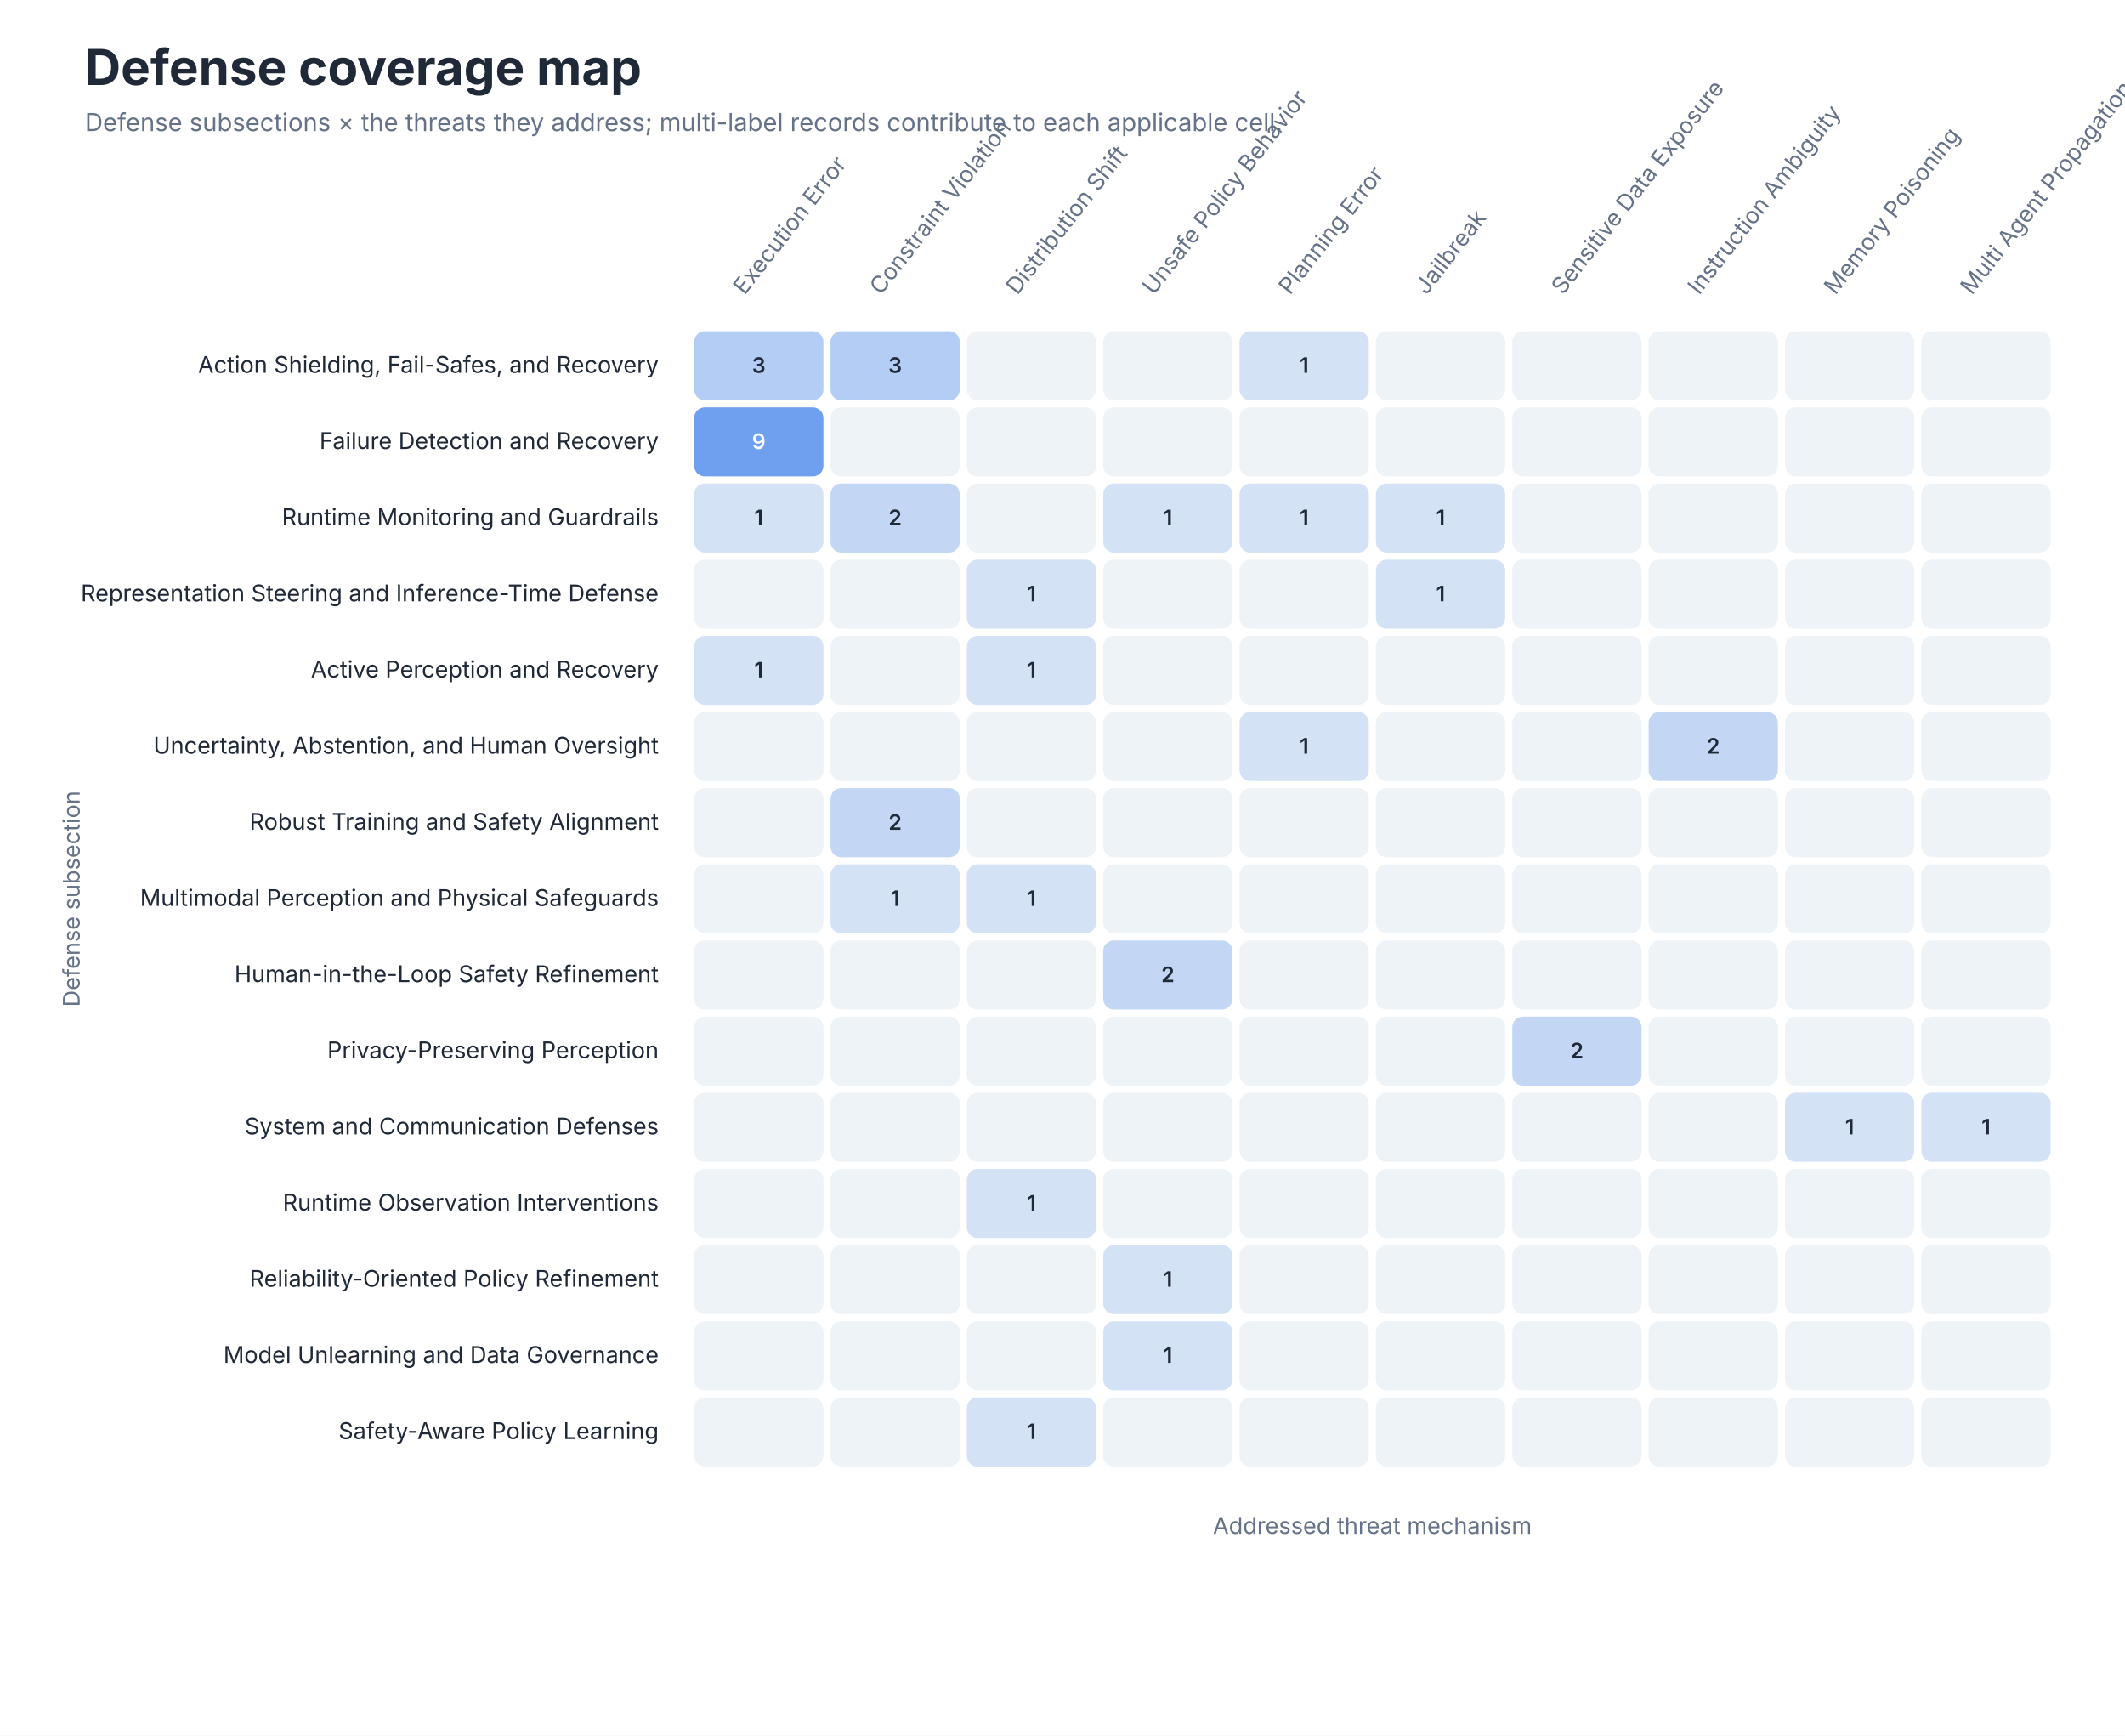
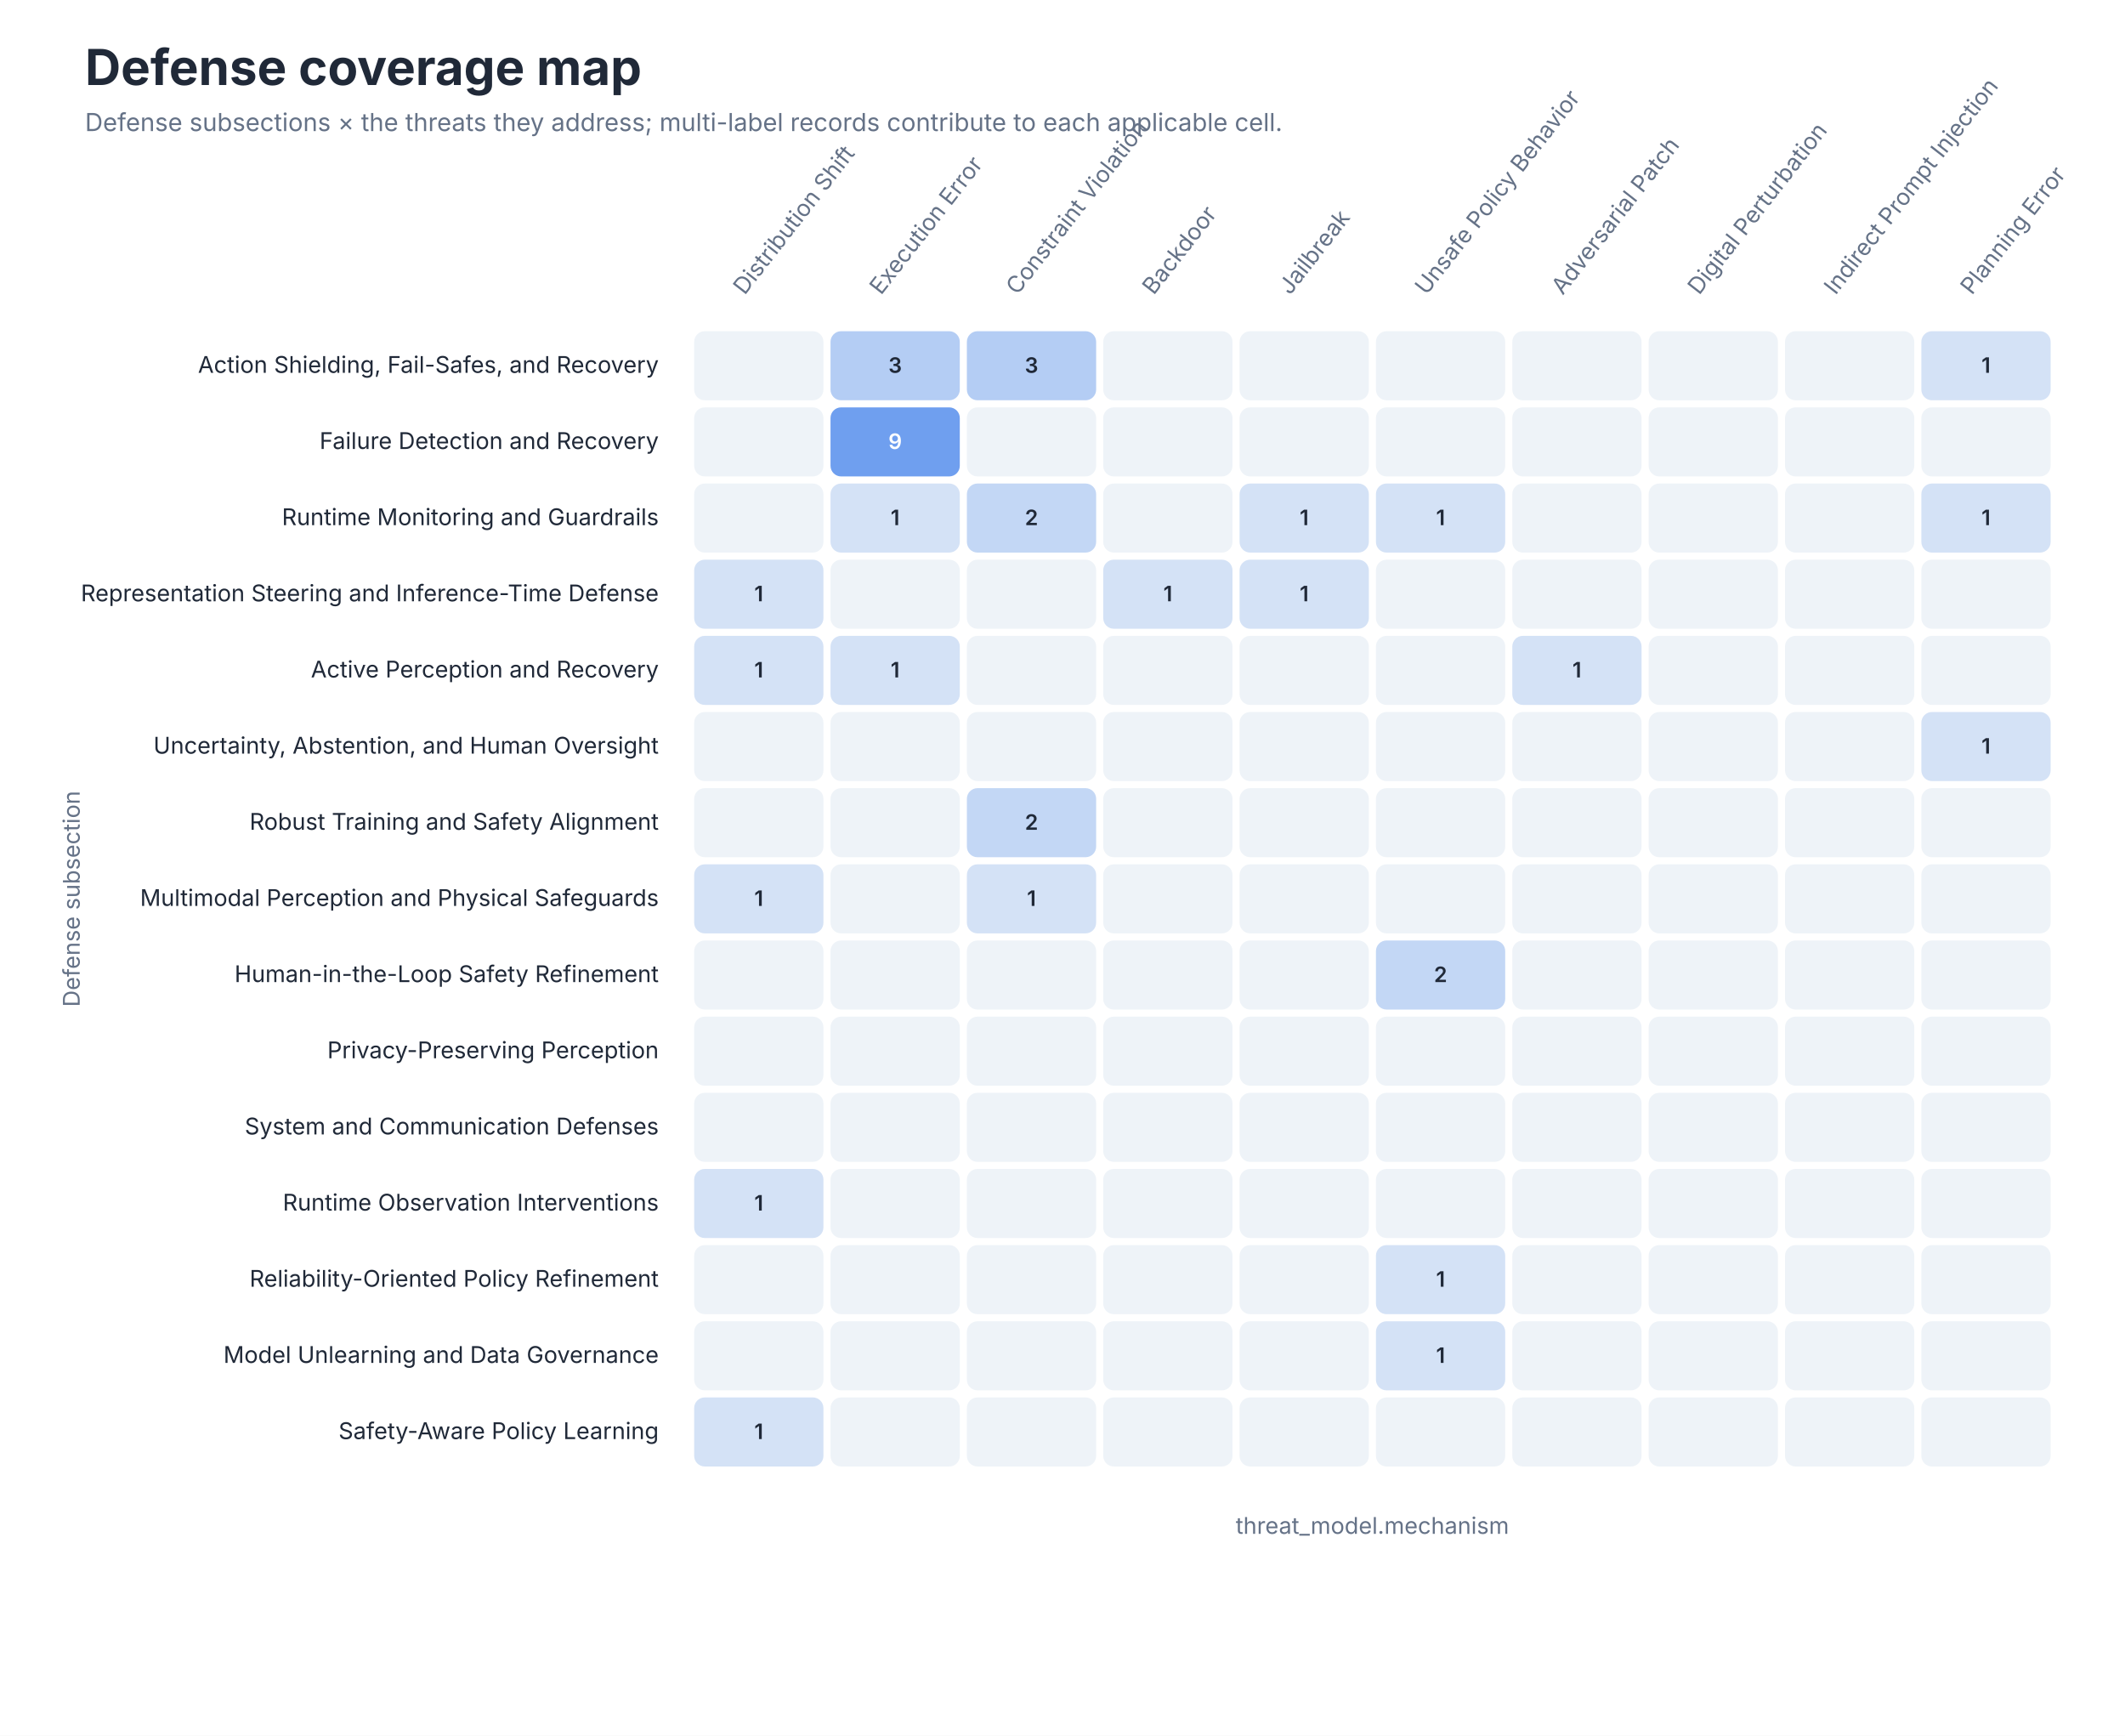
<svg xmlns="http://www.w3.org/2000/svg" role="img" aria-labelledby="title desc" viewBox="0 0 1200 980">
  <style>
text { font-family: -apple-system, BlinkMacSystemFont, 'Segoe UI', sans-serif; }
.title { font-size: 28px; font-weight: 650; fill: #202938; }
.subtitle { font-size: 14px; fill: #657287; }
.axis { font-size: 13px; fill: #657287; }
.label { font-size: 13px; fill: #202938; }
.small { font-size: 11px; fill: #657287; }
</style>
  <rect width="1200" height="980" fill="#FFFFFF" />
  <text class="title" x="48" y="48">Defense coverage map</text>
  <text class="subtitle" x="48" y="74">Defense subsections × the threats they address; multi-label records contribute to each applicable cell.</text>
-   <text class="axis" text-anchor="start" transform="translate(420.5 167) rotate(-52)">Execution Error</text>
-   <text class="axis" text-anchor="start" transform="translate(497.5 167) rotate(-52)">Constraint Violation</text>
-   <text class="axis" text-anchor="start" transform="translate(574.5 167) rotate(-52)">Distribution Shift</text>
-   <text class="axis" text-anchor="start" transform="translate(651.5 167) rotate(-52)">Unsafe Policy Behavior</text>
-   <text class="axis" text-anchor="start" transform="translate(728.5 167) rotate(-52)">Planning Error</text>
-   <text class="axis" text-anchor="start" transform="translate(805.5 167) rotate(-52)">Jailbreak</text>
-   <text class="axis" text-anchor="start" transform="translate(882.5 167) rotate(-52)">Sensitive Data Exposure</text>
-   <text class="axis" text-anchor="start" transform="translate(959.5 167) rotate(-52)">Instruction Ambiguity</text>
-   <text class="axis" text-anchor="start" transform="translate(1036.5 167) rotate(-52)">Memory Poisoning</text>
-   <text class="axis" text-anchor="start" transform="translate(1113.5 167) rotate(-52)">Multi Agent Propagation</text>
+   <text class="axis" text-anchor="start" transform="translate(420.5 167) rotate(-52)">Distribution Shift</text>
+   <text class="axis" text-anchor="start" transform="translate(497.5 167) rotate(-52)">Execution Error</text>
+   <text class="axis" text-anchor="start" transform="translate(574.5 167) rotate(-52)">Constraint Violation</text>
+   <text class="axis" text-anchor="start" transform="translate(651.5 167) rotate(-52)">Backdoor</text>
+   <text class="axis" text-anchor="start" transform="translate(728.5 167) rotate(-52)">Jailbreak</text>
+   <text class="axis" text-anchor="start" transform="translate(805.5 167) rotate(-52)">Unsafe Policy Behavior</text>
+   <text class="axis" text-anchor="start" transform="translate(882.5 167) rotate(-52)">Adversarial Patch</text>
+   <text class="axis" text-anchor="start" transform="translate(959.5 167) rotate(-52)">Digital Perturbation</text>
+   <text class="axis" text-anchor="start" transform="translate(1036.5 167) rotate(-52)">Indirect Prompt Injection</text>
+   <text class="axis" text-anchor="start" transform="translate(1113.5 167) rotate(-52)">Planning Error</text>
  <text class="label" x="372" y="210.5" text-anchor="end">Action Shielding, Fail-Safes, and Recovery</text>
-   <rect x="392" y="187" width="73" height="39" rx="6" fill="#B4CDF4" />
-   <text x="428.5" y="210.5" text-anchor="middle" font-size="12" font-weight="600" fill="#202938">3</text>
+   <rect x="392" y="187" width="73" height="39" rx="6" fill="#EEF3F8" />
+   <text x="428.5" y="210.5" text-anchor="middle" font-size="12" font-weight="600" fill="#202938" />
  <rect x="469" y="187" width="73" height="39" rx="6" fill="#B4CDF4" />
  <text x="505.5" y="210.5" text-anchor="middle" font-size="12" font-weight="600" fill="#202938">3</text>
-   <rect x="546" y="187" width="73" height="39" rx="6" fill="#EEF3F8" />
-   <text x="582.5" y="210.5" text-anchor="middle" font-size="12" font-weight="600" fill="#202938" />
+   <rect x="546" y="187" width="73" height="39" rx="6" fill="#B4CDF4" />
+   <text x="582.5" y="210.5" text-anchor="middle" font-size="12" font-weight="600" fill="#202938">3</text>
  <rect x="623" y="187" width="73" height="39" rx="6" fill="#EEF3F8" />
  <text x="659.5" y="210.5" text-anchor="middle" font-size="12" font-weight="600" fill="#202938" />
-   <rect x="700" y="187" width="73" height="39" rx="6" fill="#D4E2F6" />
-   <text x="736.5" y="210.5" text-anchor="middle" font-size="12" font-weight="600" fill="#202938">1</text>
+   <rect x="700" y="187" width="73" height="39" rx="6" fill="#EEF3F8" />
+   <text x="736.5" y="210.5" text-anchor="middle" font-size="12" font-weight="600" fill="#202938" />
  <rect x="777" y="187" width="73" height="39" rx="6" fill="#EEF3F8" />
  <text x="813.5" y="210.5" text-anchor="middle" font-size="12" font-weight="600" fill="#202938" />
  <rect x="854" y="187" width="73" height="39" rx="6" fill="#EEF3F8" />
  <text x="890.5" y="210.5" text-anchor="middle" font-size="12" font-weight="600" fill="#202938" />
  <rect x="931" y="187" width="73" height="39" rx="6" fill="#EEF3F8" />
  <text x="967.5" y="210.5" text-anchor="middle" font-size="12" font-weight="600" fill="#202938" />
  <rect x="1008" y="187" width="73" height="39" rx="6" fill="#EEF3F8" />
  <text x="1044.5" y="210.5" text-anchor="middle" font-size="12" font-weight="600" fill="#202938" />
-   <rect x="1085" y="187" width="73" height="39" rx="6" fill="#EEF3F8" />
-   <text x="1121.5" y="210.5" text-anchor="middle" font-size="12" font-weight="600" fill="#202938" />
+   <rect x="1085" y="187" width="73" height="39" rx="6" fill="#D4E2F6" />
+   <text x="1121.5" y="210.5" text-anchor="middle" font-size="12" font-weight="600" fill="#202938">1</text>
  <text class="label" x="372" y="253.5" text-anchor="end">Failure Detection and Recovery</text>
-   <rect x="392" y="230" width="73" height="39" rx="6" fill="#6F9FEF" />
-   <text x="428.5" y="253.5" text-anchor="middle" font-size="12" font-weight="600" fill="#FFFFFF">9</text>
-   <rect x="469" y="230" width="73" height="39" rx="6" fill="#EEF3F8" />
-   <text x="505.5" y="253.5" text-anchor="middle" font-size="12" font-weight="600" fill="#202938" />
+   <rect x="392" y="230" width="73" height="39" rx="6" fill="#EEF3F8" />
+   <text x="428.5" y="253.5" text-anchor="middle" font-size="12" font-weight="600" fill="#202938" />
+   <rect x="469" y="230" width="73" height="39" rx="6" fill="#6F9FEF" />
+   <text x="505.5" y="253.5" text-anchor="middle" font-size="12" font-weight="600" fill="#FFFFFF">9</text>
  <rect x="546" y="230" width="73" height="39" rx="6" fill="#EEF3F8" />
  <text x="582.5" y="253.5" text-anchor="middle" font-size="12" font-weight="600" fill="#202938" />
  <rect x="623" y="230" width="73" height="39" rx="6" fill="#EEF3F8" />
  <text x="659.5" y="253.5" text-anchor="middle" font-size="12" font-weight="600" fill="#202938" />
  <rect x="700" y="230" width="73" height="39" rx="6" fill="#EEF3F8" />
  <text x="736.5" y="253.5" text-anchor="middle" font-size="12" font-weight="600" fill="#202938" />
  <rect x="777" y="230" width="73" height="39" rx="6" fill="#EEF3F8" />
  <text x="813.5" y="253.5" text-anchor="middle" font-size="12" font-weight="600" fill="#202938" />
  <rect x="854" y="230" width="73" height="39" rx="6" fill="#EEF3F8" />
  <text x="890.5" y="253.5" text-anchor="middle" font-size="12" font-weight="600" fill="#202938" />
  <rect x="931" y="230" width="73" height="39" rx="6" fill="#EEF3F8" />
  <text x="967.5" y="253.5" text-anchor="middle" font-size="12" font-weight="600" fill="#202938" />
  <rect x="1008" y="230" width="73" height="39" rx="6" fill="#EEF3F8" />
  <text x="1044.5" y="253.5" text-anchor="middle" font-size="12" font-weight="600" fill="#202938" />
  <rect x="1085" y="230" width="73" height="39" rx="6" fill="#EEF3F8" />
  <text x="1121.5" y="253.5" text-anchor="middle" font-size="12" font-weight="600" fill="#202938" />
  <text class="label" x="372" y="296.5" text-anchor="end">Runtime Monitoring and Guardrails</text>
-   <rect x="392" y="273" width="73" height="39" rx="6" fill="#D4E2F6" />
-   <text x="428.5" y="296.5" text-anchor="middle" font-size="12" font-weight="600" fill="#202938">1</text>
-   <rect x="469" y="273" width="73" height="39" rx="6" fill="#C3D7F5" />
-   <text x="505.5" y="296.5" text-anchor="middle" font-size="12" font-weight="600" fill="#202938">2</text>
-   <rect x="546" y="273" width="73" height="39" rx="6" fill="#EEF3F8" />
-   <text x="582.5" y="296.5" text-anchor="middle" font-size="12" font-weight="600" fill="#202938" />
-   <rect x="623" y="273" width="73" height="39" rx="6" fill="#D4E2F6" />
-   <text x="659.5" y="296.5" text-anchor="middle" font-size="12" font-weight="600" fill="#202938">1</text>
+   <rect x="392" y="273" width="73" height="39" rx="6" fill="#EEF3F8" />
+   <text x="428.5" y="296.5" text-anchor="middle" font-size="12" font-weight="600" fill="#202938" />
+   <rect x="469" y="273" width="73" height="39" rx="6" fill="#D4E2F6" />
+   <text x="505.5" y="296.5" text-anchor="middle" font-size="12" font-weight="600" fill="#202938">1</text>
+   <rect x="546" y="273" width="73" height="39" rx="6" fill="#C3D7F5" />
+   <text x="582.5" y="296.5" text-anchor="middle" font-size="12" font-weight="600" fill="#202938">2</text>
+   <rect x="623" y="273" width="73" height="39" rx="6" fill="#EEF3F8" />
+   <text x="659.5" y="296.5" text-anchor="middle" font-size="12" font-weight="600" fill="#202938" />
  <rect x="700" y="273" width="73" height="39" rx="6" fill="#D4E2F6" />
  <text x="736.5" y="296.5" text-anchor="middle" font-size="12" font-weight="600" fill="#202938">1</text>
  <rect x="777" y="273" width="73" height="39" rx="6" fill="#D4E2F6" />
  <text x="813.5" y="296.5" text-anchor="middle" font-size="12" font-weight="600" fill="#202938">1</text>
  <rect x="854" y="273" width="73" height="39" rx="6" fill="#EEF3F8" />
  <text x="890.5" y="296.5" text-anchor="middle" font-size="12" font-weight="600" fill="#202938" />
  <rect x="931" y="273" width="73" height="39" rx="6" fill="#EEF3F8" />
  <text x="967.5" y="296.5" text-anchor="middle" font-size="12" font-weight="600" fill="#202938" />
  <rect x="1008" y="273" width="73" height="39" rx="6" fill="#EEF3F8" />
  <text x="1044.5" y="296.5" text-anchor="middle" font-size="12" font-weight="600" fill="#202938" />
-   <rect x="1085" y="273" width="73" height="39" rx="6" fill="#EEF3F8" />
-   <text x="1121.5" y="296.5" text-anchor="middle" font-size="12" font-weight="600" fill="#202938" />
+   <rect x="1085" y="273" width="73" height="39" rx="6" fill="#D4E2F6" />
+   <text x="1121.5" y="296.5" text-anchor="middle" font-size="12" font-weight="600" fill="#202938">1</text>
  <text class="label" x="372" y="339.5" text-anchor="end">Representation Steering and Inference-Time Defense</text>
-   <rect x="392" y="316" width="73" height="39" rx="6" fill="#EEF3F8" />
-   <text x="428.5" y="339.5" text-anchor="middle" font-size="12" font-weight="600" fill="#202938" />
+   <rect x="392" y="316" width="73" height="39" rx="6" fill="#D4E2F6" />
+   <text x="428.5" y="339.5" text-anchor="middle" font-size="12" font-weight="600" fill="#202938">1</text>
  <rect x="469" y="316" width="73" height="39" rx="6" fill="#EEF3F8" />
  <text x="505.5" y="339.5" text-anchor="middle" font-size="12" font-weight="600" fill="#202938" />
-   <rect x="546" y="316" width="73" height="39" rx="6" fill="#D4E2F6" />
-   <text x="582.5" y="339.5" text-anchor="middle" font-size="12" font-weight="600" fill="#202938">1</text>
-   <rect x="623" y="316" width="73" height="39" rx="6" fill="#EEF3F8" />
-   <text x="659.5" y="339.5" text-anchor="middle" font-size="12" font-weight="600" fill="#202938" />
-   <rect x="700" y="316" width="73" height="39" rx="6" fill="#EEF3F8" />
-   <text x="736.5" y="339.5" text-anchor="middle" font-size="12" font-weight="600" fill="#202938" />
-   <rect x="777" y="316" width="73" height="39" rx="6" fill="#D4E2F6" />
-   <text x="813.5" y="339.5" text-anchor="middle" font-size="12" font-weight="600" fill="#202938">1</text>
+   <rect x="546" y="316" width="73" height="39" rx="6" fill="#EEF3F8" />
+   <text x="582.5" y="339.5" text-anchor="middle" font-size="12" font-weight="600" fill="#202938" />
+   <rect x="623" y="316" width="73" height="39" rx="6" fill="#D4E2F6" />
+   <text x="659.5" y="339.5" text-anchor="middle" font-size="12" font-weight="600" fill="#202938">1</text>
+   <rect x="700" y="316" width="73" height="39" rx="6" fill="#D4E2F6" />
+   <text x="736.5" y="339.5" text-anchor="middle" font-size="12" font-weight="600" fill="#202938">1</text>
+   <rect x="777" y="316" width="73" height="39" rx="6" fill="#EEF3F8" />
+   <text x="813.5" y="339.5" text-anchor="middle" font-size="12" font-weight="600" fill="#202938" />
  <rect x="854" y="316" width="73" height="39" rx="6" fill="#EEF3F8" />
  <text x="890.5" y="339.5" text-anchor="middle" font-size="12" font-weight="600" fill="#202938" />
  <rect x="931" y="316" width="73" height="39" rx="6" fill="#EEF3F8" />
  <text x="967.5" y="339.5" text-anchor="middle" font-size="12" font-weight="600" fill="#202938" />
  <rect x="1008" y="316" width="73" height="39" rx="6" fill="#EEF3F8" />
  <text x="1044.5" y="339.5" text-anchor="middle" font-size="12" font-weight="600" fill="#202938" />
  <rect x="1085" y="316" width="73" height="39" rx="6" fill="#EEF3F8" />
  <text x="1121.5" y="339.5" text-anchor="middle" font-size="12" font-weight="600" fill="#202938" />
  <text class="label" x="372" y="382.5" text-anchor="end">Active Perception and Recovery</text>
  <rect x="392" y="359" width="73" height="39" rx="6" fill="#D4E2F6" />
  <text x="428.5" y="382.5" text-anchor="middle" font-size="12" font-weight="600" fill="#202938">1</text>
-   <rect x="469" y="359" width="73" height="39" rx="6" fill="#EEF3F8" />
-   <text x="505.5" y="382.5" text-anchor="middle" font-size="12" font-weight="600" fill="#202938" />
-   <rect x="546" y="359" width="73" height="39" rx="6" fill="#D4E2F6" />
-   <text x="582.5" y="382.5" text-anchor="middle" font-size="12" font-weight="600" fill="#202938">1</text>
+   <rect x="469" y="359" width="73" height="39" rx="6" fill="#D4E2F6" />
+   <text x="505.5" y="382.5" text-anchor="middle" font-size="12" font-weight="600" fill="#202938">1</text>
+   <rect x="546" y="359" width="73" height="39" rx="6" fill="#EEF3F8" />
+   <text x="582.5" y="382.5" text-anchor="middle" font-size="12" font-weight="600" fill="#202938" />
  <rect x="623" y="359" width="73" height="39" rx="6" fill="#EEF3F8" />
  <text x="659.5" y="382.5" text-anchor="middle" font-size="12" font-weight="600" fill="#202938" />
  <rect x="700" y="359" width="73" height="39" rx="6" fill="#EEF3F8" />
  <text x="736.5" y="382.5" text-anchor="middle" font-size="12" font-weight="600" fill="#202938" />
  <rect x="777" y="359" width="73" height="39" rx="6" fill="#EEF3F8" />
  <text x="813.5" y="382.5" text-anchor="middle" font-size="12" font-weight="600" fill="#202938" />
-   <rect x="854" y="359" width="73" height="39" rx="6" fill="#EEF3F8" />
-   <text x="890.5" y="382.5" text-anchor="middle" font-size="12" font-weight="600" fill="#202938" />
+   <rect x="854" y="359" width="73" height="39" rx="6" fill="#D4E2F6" />
+   <text x="890.5" y="382.5" text-anchor="middle" font-size="12" font-weight="600" fill="#202938">1</text>
  <rect x="931" y="359" width="73" height="39" rx="6" fill="#EEF3F8" />
  <text x="967.5" y="382.5" text-anchor="middle" font-size="12" font-weight="600" fill="#202938" />
  <rect x="1008" y="359" width="73" height="39" rx="6" fill="#EEF3F8" />
  <text x="1044.5" y="382.5" text-anchor="middle" font-size="12" font-weight="600" fill="#202938" />
  <rect x="1085" y="359" width="73" height="39" rx="6" fill="#EEF3F8" />
  <text x="1121.5" y="382.5" text-anchor="middle" font-size="12" font-weight="600" fill="#202938" />
  <text class="label" x="372" y="425.5" text-anchor="end">Uncertainty, Abstention, and Human Oversight</text>
  <rect x="392" y="402" width="73" height="39" rx="6" fill="#EEF3F8" />
  <text x="428.5" y="425.5" text-anchor="middle" font-size="12" font-weight="600" fill="#202938" />
  <rect x="469" y="402" width="73" height="39" rx="6" fill="#EEF3F8" />
  <text x="505.5" y="425.5" text-anchor="middle" font-size="12" font-weight="600" fill="#202938" />
  <rect x="546" y="402" width="73" height="39" rx="6" fill="#EEF3F8" />
  <text x="582.5" y="425.5" text-anchor="middle" font-size="12" font-weight="600" fill="#202938" />
  <rect x="623" y="402" width="73" height="39" rx="6" fill="#EEF3F8" />
  <text x="659.5" y="425.5" text-anchor="middle" font-size="12" font-weight="600" fill="#202938" />
-   <rect x="700" y="402" width="73" height="39" rx="6" fill="#D4E2F6" />
-   <text x="736.5" y="425.5" text-anchor="middle" font-size="12" font-weight="600" fill="#202938">1</text>
+   <rect x="700" y="402" width="73" height="39" rx="6" fill="#EEF3F8" />
+   <text x="736.5" y="425.5" text-anchor="middle" font-size="12" font-weight="600" fill="#202938" />
  <rect x="777" y="402" width="73" height="39" rx="6" fill="#EEF3F8" />
  <text x="813.5" y="425.5" text-anchor="middle" font-size="12" font-weight="600" fill="#202938" />
  <rect x="854" y="402" width="73" height="39" rx="6" fill="#EEF3F8" />
  <text x="890.5" y="425.5" text-anchor="middle" font-size="12" font-weight="600" fill="#202938" />
-   <rect x="931" y="402" width="73" height="39" rx="6" fill="#C3D7F5" />
-   <text x="967.5" y="425.5" text-anchor="middle" font-size="12" font-weight="600" fill="#202938">2</text>
+   <rect x="931" y="402" width="73" height="39" rx="6" fill="#EEF3F8" />
+   <text x="967.5" y="425.5" text-anchor="middle" font-size="12" font-weight="600" fill="#202938" />
  <rect x="1008" y="402" width="73" height="39" rx="6" fill="#EEF3F8" />
  <text x="1044.5" y="425.5" text-anchor="middle" font-size="12" font-weight="600" fill="#202938" />
-   <rect x="1085" y="402" width="73" height="39" rx="6" fill="#EEF3F8" />
-   <text x="1121.5" y="425.5" text-anchor="middle" font-size="12" font-weight="600" fill="#202938" />
+   <rect x="1085" y="402" width="73" height="39" rx="6" fill="#D4E2F6" />
+   <text x="1121.5" y="425.5" text-anchor="middle" font-size="12" font-weight="600" fill="#202938">1</text>
  <text class="label" x="372" y="468.5" text-anchor="end">Robust Training and Safety Alignment</text>
  <rect x="392" y="445" width="73" height="39" rx="6" fill="#EEF3F8" />
  <text x="428.5" y="468.5" text-anchor="middle" font-size="12" font-weight="600" fill="#202938" />
-   <rect x="469" y="445" width="73" height="39" rx="6" fill="#C3D7F5" />
-   <text x="505.5" y="468.5" text-anchor="middle" font-size="12" font-weight="600" fill="#202938">2</text>
-   <rect x="546" y="445" width="73" height="39" rx="6" fill="#EEF3F8" />
-   <text x="582.5" y="468.5" text-anchor="middle" font-size="12" font-weight="600" fill="#202938" />
+   <rect x="469" y="445" width="73" height="39" rx="6" fill="#EEF3F8" />
+   <text x="505.5" y="468.5" text-anchor="middle" font-size="12" font-weight="600" fill="#202938" />
+   <rect x="546" y="445" width="73" height="39" rx="6" fill="#C3D7F5" />
+   <text x="582.5" y="468.5" text-anchor="middle" font-size="12" font-weight="600" fill="#202938">2</text>
  <rect x="623" y="445" width="73" height="39" rx="6" fill="#EEF3F8" />
  <text x="659.5" y="468.5" text-anchor="middle" font-size="12" font-weight="600" fill="#202938" />
  <rect x="700" y="445" width="73" height="39" rx="6" fill="#EEF3F8" />
  <text x="736.5" y="468.5" text-anchor="middle" font-size="12" font-weight="600" fill="#202938" />
  <rect x="777" y="445" width="73" height="39" rx="6" fill="#EEF3F8" />
  <text x="813.5" y="468.5" text-anchor="middle" font-size="12" font-weight="600" fill="#202938" />
  <rect x="854" y="445" width="73" height="39" rx="6" fill="#EEF3F8" />
  <text x="890.5" y="468.5" text-anchor="middle" font-size="12" font-weight="600" fill="#202938" />
  <rect x="931" y="445" width="73" height="39" rx="6" fill="#EEF3F8" />
  <text x="967.5" y="468.5" text-anchor="middle" font-size="12" font-weight="600" fill="#202938" />
  <rect x="1008" y="445" width="73" height="39" rx="6" fill="#EEF3F8" />
  <text x="1044.5" y="468.5" text-anchor="middle" font-size="12" font-weight="600" fill="#202938" />
  <rect x="1085" y="445" width="73" height="39" rx="6" fill="#EEF3F8" />
  <text x="1121.5" y="468.5" text-anchor="middle" font-size="12" font-weight="600" fill="#202938" />
  <text class="label" x="372" y="511.5" text-anchor="end">Multimodal Perception and Physical Safeguards</text>
-   <rect x="392" y="488" width="73" height="39" rx="6" fill="#EEF3F8" />
-   <text x="428.5" y="511.5" text-anchor="middle" font-size="12" font-weight="600" fill="#202938" />
-   <rect x="469" y="488" width="73" height="39" rx="6" fill="#D4E2F6" />
-   <text x="505.5" y="511.5" text-anchor="middle" font-size="12" font-weight="600" fill="#202938">1</text>
+   <rect x="392" y="488" width="73" height="39" rx="6" fill="#D4E2F6" />
+   <text x="428.5" y="511.5" text-anchor="middle" font-size="12" font-weight="600" fill="#202938">1</text>
+   <rect x="469" y="488" width="73" height="39" rx="6" fill="#EEF3F8" />
+   <text x="505.5" y="511.5" text-anchor="middle" font-size="12" font-weight="600" fill="#202938" />
  <rect x="546" y="488" width="73" height="39" rx="6" fill="#D4E2F6" />
  <text x="582.5" y="511.5" text-anchor="middle" font-size="12" font-weight="600" fill="#202938">1</text>
  <rect x="623" y="488" width="73" height="39" rx="6" fill="#EEF3F8" />
  <text x="659.5" y="511.5" text-anchor="middle" font-size="12" font-weight="600" fill="#202938" />
  <rect x="700" y="488" width="73" height="39" rx="6" fill="#EEF3F8" />
  <text x="736.5" y="511.5" text-anchor="middle" font-size="12" font-weight="600" fill="#202938" />
  <rect x="777" y="488" width="73" height="39" rx="6" fill="#EEF3F8" />
  <text x="813.5" y="511.5" text-anchor="middle" font-size="12" font-weight="600" fill="#202938" />
  <rect x="854" y="488" width="73" height="39" rx="6" fill="#EEF3F8" />
  <text x="890.5" y="511.5" text-anchor="middle" font-size="12" font-weight="600" fill="#202938" />
  <rect x="931" y="488" width="73" height="39" rx="6" fill="#EEF3F8" />
  <text x="967.5" y="511.5" text-anchor="middle" font-size="12" font-weight="600" fill="#202938" />
  <rect x="1008" y="488" width="73" height="39" rx="6" fill="#EEF3F8" />
  <text x="1044.5" y="511.5" text-anchor="middle" font-size="12" font-weight="600" fill="#202938" />
  <rect x="1085" y="488" width="73" height="39" rx="6" fill="#EEF3F8" />
  <text x="1121.5" y="511.5" text-anchor="middle" font-size="12" font-weight="600" fill="#202938" />
  <text class="label" x="372" y="554.5" text-anchor="end">Human-in-the-Loop Safety Refinement</text>
  <rect x="392" y="531" width="73" height="39" rx="6" fill="#EEF3F8" />
  <text x="428.5" y="554.5" text-anchor="middle" font-size="12" font-weight="600" fill="#202938" />
  <rect x="469" y="531" width="73" height="39" rx="6" fill="#EEF3F8" />
  <text x="505.5" y="554.5" text-anchor="middle" font-size="12" font-weight="600" fill="#202938" />
  <rect x="546" y="531" width="73" height="39" rx="6" fill="#EEF3F8" />
  <text x="582.5" y="554.5" text-anchor="middle" font-size="12" font-weight="600" fill="#202938" />
-   <rect x="623" y="531" width="73" height="39" rx="6" fill="#C3D7F5" />
-   <text x="659.5" y="554.5" text-anchor="middle" font-size="12" font-weight="600" fill="#202938">2</text>
+   <rect x="623" y="531" width="73" height="39" rx="6" fill="#EEF3F8" />
+   <text x="659.5" y="554.5" text-anchor="middle" font-size="12" font-weight="600" fill="#202938" />
  <rect x="700" y="531" width="73" height="39" rx="6" fill="#EEF3F8" />
  <text x="736.5" y="554.5" text-anchor="middle" font-size="12" font-weight="600" fill="#202938" />
-   <rect x="777" y="531" width="73" height="39" rx="6" fill="#EEF3F8" />
-   <text x="813.5" y="554.5" text-anchor="middle" font-size="12" font-weight="600" fill="#202938" />
+   <rect x="777" y="531" width="73" height="39" rx="6" fill="#C3D7F5" />
+   <text x="813.5" y="554.5" text-anchor="middle" font-size="12" font-weight="600" fill="#202938">2</text>
  <rect x="854" y="531" width="73" height="39" rx="6" fill="#EEF3F8" />
  <text x="890.5" y="554.5" text-anchor="middle" font-size="12" font-weight="600" fill="#202938" />
  <rect x="931" y="531" width="73" height="39" rx="6" fill="#EEF3F8" />
  <text x="967.5" y="554.5" text-anchor="middle" font-size="12" font-weight="600" fill="#202938" />
  <rect x="1008" y="531" width="73" height="39" rx="6" fill="#EEF3F8" />
  <text x="1044.5" y="554.5" text-anchor="middle" font-size="12" font-weight="600" fill="#202938" />
  <rect x="1085" y="531" width="73" height="39" rx="6" fill="#EEF3F8" />
  <text x="1121.5" y="554.5" text-anchor="middle" font-size="12" font-weight="600" fill="#202938" />
  <text class="label" x="372" y="597.5" text-anchor="end">Privacy-Preserving Perception</text>
  <rect x="392" y="574" width="73" height="39" rx="6" fill="#EEF3F8" />
  <text x="428.5" y="597.5" text-anchor="middle" font-size="12" font-weight="600" fill="#202938" />
  <rect x="469" y="574" width="73" height="39" rx="6" fill="#EEF3F8" />
  <text x="505.5" y="597.5" text-anchor="middle" font-size="12" font-weight="600" fill="#202938" />
  <rect x="546" y="574" width="73" height="39" rx="6" fill="#EEF3F8" />
  <text x="582.5" y="597.5" text-anchor="middle" font-size="12" font-weight="600" fill="#202938" />
  <rect x="623" y="574" width="73" height="39" rx="6" fill="#EEF3F8" />
  <text x="659.5" y="597.5" text-anchor="middle" font-size="12" font-weight="600" fill="#202938" />
  <rect x="700" y="574" width="73" height="39" rx="6" fill="#EEF3F8" />
  <text x="736.5" y="597.5" text-anchor="middle" font-size="12" font-weight="600" fill="#202938" />
  <rect x="777" y="574" width="73" height="39" rx="6" fill="#EEF3F8" />
  <text x="813.5" y="597.5" text-anchor="middle" font-size="12" font-weight="600" fill="#202938" />
-   <rect x="854" y="574" width="73" height="39" rx="6" fill="#C3D7F5" />
-   <text x="890.5" y="597.5" text-anchor="middle" font-size="12" font-weight="600" fill="#202938">2</text>
+   <rect x="854" y="574" width="73" height="39" rx="6" fill="#EEF3F8" />
+   <text x="890.5" y="597.5" text-anchor="middle" font-size="12" font-weight="600" fill="#202938" />
  <rect x="931" y="574" width="73" height="39" rx="6" fill="#EEF3F8" />
  <text x="967.5" y="597.5" text-anchor="middle" font-size="12" font-weight="600" fill="#202938" />
  <rect x="1008" y="574" width="73" height="39" rx="6" fill="#EEF3F8" />
  <text x="1044.5" y="597.5" text-anchor="middle" font-size="12" font-weight="600" fill="#202938" />
  <rect x="1085" y="574" width="73" height="39" rx="6" fill="#EEF3F8" />
  <text x="1121.5" y="597.5" text-anchor="middle" font-size="12" font-weight="600" fill="#202938" />
  <text class="label" x="372" y="640.5" text-anchor="end">System and Communication Defenses</text>
  <rect x="392" y="617" width="73" height="39" rx="6" fill="#EEF3F8" />
  <text x="428.5" y="640.5" text-anchor="middle" font-size="12" font-weight="600" fill="#202938" />
  <rect x="469" y="617" width="73" height="39" rx="6" fill="#EEF3F8" />
  <text x="505.5" y="640.5" text-anchor="middle" font-size="12" font-weight="600" fill="#202938" />
  <rect x="546" y="617" width="73" height="39" rx="6" fill="#EEF3F8" />
  <text x="582.5" y="640.5" text-anchor="middle" font-size="12" font-weight="600" fill="#202938" />
  <rect x="623" y="617" width="73" height="39" rx="6" fill="#EEF3F8" />
  <text x="659.5" y="640.5" text-anchor="middle" font-size="12" font-weight="600" fill="#202938" />
  <rect x="700" y="617" width="73" height="39" rx="6" fill="#EEF3F8" />
  <text x="736.5" y="640.5" text-anchor="middle" font-size="12" font-weight="600" fill="#202938" />
  <rect x="777" y="617" width="73" height="39" rx="6" fill="#EEF3F8" />
  <text x="813.5" y="640.5" text-anchor="middle" font-size="12" font-weight="600" fill="#202938" />
  <rect x="854" y="617" width="73" height="39" rx="6" fill="#EEF3F8" />
  <text x="890.5" y="640.5" text-anchor="middle" font-size="12" font-weight="600" fill="#202938" />
  <rect x="931" y="617" width="73" height="39" rx="6" fill="#EEF3F8" />
  <text x="967.5" y="640.5" text-anchor="middle" font-size="12" font-weight="600" fill="#202938" />
-   <rect x="1008" y="617" width="73" height="39" rx="6" fill="#D4E2F6" />
-   <text x="1044.5" y="640.5" text-anchor="middle" font-size="12" font-weight="600" fill="#202938">1</text>
-   <rect x="1085" y="617" width="73" height="39" rx="6" fill="#D4E2F6" />
-   <text x="1121.5" y="640.5" text-anchor="middle" font-size="12" font-weight="600" fill="#202938">1</text>
+   <rect x="1008" y="617" width="73" height="39" rx="6" fill="#EEF3F8" />
+   <text x="1044.5" y="640.5" text-anchor="middle" font-size="12" font-weight="600" fill="#202938" />
+   <rect x="1085" y="617" width="73" height="39" rx="6" fill="#EEF3F8" />
+   <text x="1121.5" y="640.5" text-anchor="middle" font-size="12" font-weight="600" fill="#202938" />
  <text class="label" x="372" y="683.5" text-anchor="end">Runtime Observation Interventions</text>
-   <rect x="392" y="660" width="73" height="39" rx="6" fill="#EEF3F8" />
-   <text x="428.5" y="683.5" text-anchor="middle" font-size="12" font-weight="600" fill="#202938" />
+   <rect x="392" y="660" width="73" height="39" rx="6" fill="#D4E2F6" />
+   <text x="428.5" y="683.5" text-anchor="middle" font-size="12" font-weight="600" fill="#202938">1</text>
  <rect x="469" y="660" width="73" height="39" rx="6" fill="#EEF3F8" />
  <text x="505.5" y="683.5" text-anchor="middle" font-size="12" font-weight="600" fill="#202938" />
-   <rect x="546" y="660" width="73" height="39" rx="6" fill="#D4E2F6" />
-   <text x="582.5" y="683.5" text-anchor="middle" font-size="12" font-weight="600" fill="#202938">1</text>
+   <rect x="546" y="660" width="73" height="39" rx="6" fill="#EEF3F8" />
+   <text x="582.5" y="683.5" text-anchor="middle" font-size="12" font-weight="600" fill="#202938" />
  <rect x="623" y="660" width="73" height="39" rx="6" fill="#EEF3F8" />
  <text x="659.5" y="683.5" text-anchor="middle" font-size="12" font-weight="600" fill="#202938" />
  <rect x="700" y="660" width="73" height="39" rx="6" fill="#EEF3F8" />
  <text x="736.5" y="683.5" text-anchor="middle" font-size="12" font-weight="600" fill="#202938" />
  <rect x="777" y="660" width="73" height="39" rx="6" fill="#EEF3F8" />
  <text x="813.5" y="683.5" text-anchor="middle" font-size="12" font-weight="600" fill="#202938" />
  <rect x="854" y="660" width="73" height="39" rx="6" fill="#EEF3F8" />
  <text x="890.5" y="683.5" text-anchor="middle" font-size="12" font-weight="600" fill="#202938" />
  <rect x="931" y="660" width="73" height="39" rx="6" fill="#EEF3F8" />
  <text x="967.5" y="683.5" text-anchor="middle" font-size="12" font-weight="600" fill="#202938" />
  <rect x="1008" y="660" width="73" height="39" rx="6" fill="#EEF3F8" />
  <text x="1044.5" y="683.5" text-anchor="middle" font-size="12" font-weight="600" fill="#202938" />
  <rect x="1085" y="660" width="73" height="39" rx="6" fill="#EEF3F8" />
  <text x="1121.5" y="683.5" text-anchor="middle" font-size="12" font-weight="600" fill="#202938" />
  <text class="label" x="372" y="726.5" text-anchor="end">Reliability-Oriented Policy Refinement</text>
  <rect x="392" y="703" width="73" height="39" rx="6" fill="#EEF3F8" />
  <text x="428.5" y="726.5" text-anchor="middle" font-size="12" font-weight="600" fill="#202938" />
  <rect x="469" y="703" width="73" height="39" rx="6" fill="#EEF3F8" />
  <text x="505.5" y="726.5" text-anchor="middle" font-size="12" font-weight="600" fill="#202938" />
  <rect x="546" y="703" width="73" height="39" rx="6" fill="#EEF3F8" />
  <text x="582.5" y="726.5" text-anchor="middle" font-size="12" font-weight="600" fill="#202938" />
-   <rect x="623" y="703" width="73" height="39" rx="6" fill="#D4E2F6" />
-   <text x="659.5" y="726.5" text-anchor="middle" font-size="12" font-weight="600" fill="#202938">1</text>
+   <rect x="623" y="703" width="73" height="39" rx="6" fill="#EEF3F8" />
+   <text x="659.5" y="726.5" text-anchor="middle" font-size="12" font-weight="600" fill="#202938" />
  <rect x="700" y="703" width="73" height="39" rx="6" fill="#EEF3F8" />
  <text x="736.5" y="726.5" text-anchor="middle" font-size="12" font-weight="600" fill="#202938" />
-   <rect x="777" y="703" width="73" height="39" rx="6" fill="#EEF3F8" />
-   <text x="813.5" y="726.5" text-anchor="middle" font-size="12" font-weight="600" fill="#202938" />
+   <rect x="777" y="703" width="73" height="39" rx="6" fill="#D4E2F6" />
+   <text x="813.5" y="726.5" text-anchor="middle" font-size="12" font-weight="600" fill="#202938">1</text>
  <rect x="854" y="703" width="73" height="39" rx="6" fill="#EEF3F8" />
  <text x="890.5" y="726.5" text-anchor="middle" font-size="12" font-weight="600" fill="#202938" />
  <rect x="931" y="703" width="73" height="39" rx="6" fill="#EEF3F8" />
  <text x="967.5" y="726.5" text-anchor="middle" font-size="12" font-weight="600" fill="#202938" />
  <rect x="1008" y="703" width="73" height="39" rx="6" fill="#EEF3F8" />
  <text x="1044.5" y="726.5" text-anchor="middle" font-size="12" font-weight="600" fill="#202938" />
  <rect x="1085" y="703" width="73" height="39" rx="6" fill="#EEF3F8" />
  <text x="1121.5" y="726.5" text-anchor="middle" font-size="12" font-weight="600" fill="#202938" />
  <text class="label" x="372" y="769.5" text-anchor="end">Model Unlearning and Data Governance</text>
  <rect x="392" y="746" width="73" height="39" rx="6" fill="#EEF3F8" />
  <text x="428.5" y="769.5" text-anchor="middle" font-size="12" font-weight="600" fill="#202938" />
  <rect x="469" y="746" width="73" height="39" rx="6" fill="#EEF3F8" />
  <text x="505.5" y="769.5" text-anchor="middle" font-size="12" font-weight="600" fill="#202938" />
  <rect x="546" y="746" width="73" height="39" rx="6" fill="#EEF3F8" />
  <text x="582.5" y="769.5" text-anchor="middle" font-size="12" font-weight="600" fill="#202938" />
-   <rect x="623" y="746" width="73" height="39" rx="6" fill="#D4E2F6" />
-   <text x="659.5" y="769.5" text-anchor="middle" font-size="12" font-weight="600" fill="#202938">1</text>
+   <rect x="623" y="746" width="73" height="39" rx="6" fill="#EEF3F8" />
+   <text x="659.5" y="769.5" text-anchor="middle" font-size="12" font-weight="600" fill="#202938" />
  <rect x="700" y="746" width="73" height="39" rx="6" fill="#EEF3F8" />
  <text x="736.5" y="769.5" text-anchor="middle" font-size="12" font-weight="600" fill="#202938" />
-   <rect x="777" y="746" width="73" height="39" rx="6" fill="#EEF3F8" />
-   <text x="813.5" y="769.5" text-anchor="middle" font-size="12" font-weight="600" fill="#202938" />
+   <rect x="777" y="746" width="73" height="39" rx="6" fill="#D4E2F6" />
+   <text x="813.5" y="769.5" text-anchor="middle" font-size="12" font-weight="600" fill="#202938">1</text>
  <rect x="854" y="746" width="73" height="39" rx="6" fill="#EEF3F8" />
  <text x="890.5" y="769.5" text-anchor="middle" font-size="12" font-weight="600" fill="#202938" />
  <rect x="931" y="746" width="73" height="39" rx="6" fill="#EEF3F8" />
  <text x="967.5" y="769.5" text-anchor="middle" font-size="12" font-weight="600" fill="#202938" />
  <rect x="1008" y="746" width="73" height="39" rx="6" fill="#EEF3F8" />
  <text x="1044.5" y="769.5" text-anchor="middle" font-size="12" font-weight="600" fill="#202938" />
  <rect x="1085" y="746" width="73" height="39" rx="6" fill="#EEF3F8" />
  <text x="1121.5" y="769.5" text-anchor="middle" font-size="12" font-weight="600" fill="#202938" />
  <text class="label" x="372" y="812.5" text-anchor="end">Safety-Aware Policy Learning</text>
-   <rect x="392" y="789" width="73" height="39" rx="6" fill="#EEF3F8" />
-   <text x="428.5" y="812.5" text-anchor="middle" font-size="12" font-weight="600" fill="#202938" />
+   <rect x="392" y="789" width="73" height="39" rx="6" fill="#D4E2F6" />
+   <text x="428.5" y="812.5" text-anchor="middle" font-size="12" font-weight="600" fill="#202938">1</text>
  <rect x="469" y="789" width="73" height="39" rx="6" fill="#EEF3F8" />
  <text x="505.5" y="812.5" text-anchor="middle" font-size="12" font-weight="600" fill="#202938" />
-   <rect x="546" y="789" width="73" height="39" rx="6" fill="#D4E2F6" />
-   <text x="582.5" y="812.5" text-anchor="middle" font-size="12" font-weight="600" fill="#202938">1</text>
+   <rect x="546" y="789" width="73" height="39" rx="6" fill="#EEF3F8" />
+   <text x="582.5" y="812.5" text-anchor="middle" font-size="12" font-weight="600" fill="#202938" />
  <rect x="623" y="789" width="73" height="39" rx="6" fill="#EEF3F8" />
  <text x="659.5" y="812.5" text-anchor="middle" font-size="12" font-weight="600" fill="#202938" />
  <rect x="700" y="789" width="73" height="39" rx="6" fill="#EEF3F8" />
  <text x="736.5" y="812.5" text-anchor="middle" font-size="12" font-weight="600" fill="#202938" />
  <rect x="777" y="789" width="73" height="39" rx="6" fill="#EEF3F8" />
  <text x="813.5" y="812.5" text-anchor="middle" font-size="12" font-weight="600" fill="#202938" />
  <rect x="854" y="789" width="73" height="39" rx="6" fill="#EEF3F8" />
  <text x="890.5" y="812.5" text-anchor="middle" font-size="12" font-weight="600" fill="#202938" />
  <rect x="931" y="789" width="73" height="39" rx="6" fill="#EEF3F8" />
  <text x="967.5" y="812.5" text-anchor="middle" font-size="12" font-weight="600" fill="#202938" />
  <rect x="1008" y="789" width="73" height="39" rx="6" fill="#EEF3F8" />
  <text x="1044.5" y="812.5" text-anchor="middle" font-size="12" font-weight="600" fill="#202938" />
  <rect x="1085" y="789" width="73" height="39" rx="6" fill="#EEF3F8" />
  <text x="1121.5" y="812.5" text-anchor="middle" font-size="12" font-weight="600" fill="#202938" />
-   <text class="axis" x="775" y="866" text-anchor="middle">Addressed threat mechanism</text>
+   <text class="axis" x="775" y="866" text-anchor="middle">threat_model.mechanism</text>
  <text class="axis" transform="translate(45 507.5) rotate(-90)" text-anchor="middle">Defense subsection</text>
</svg>
